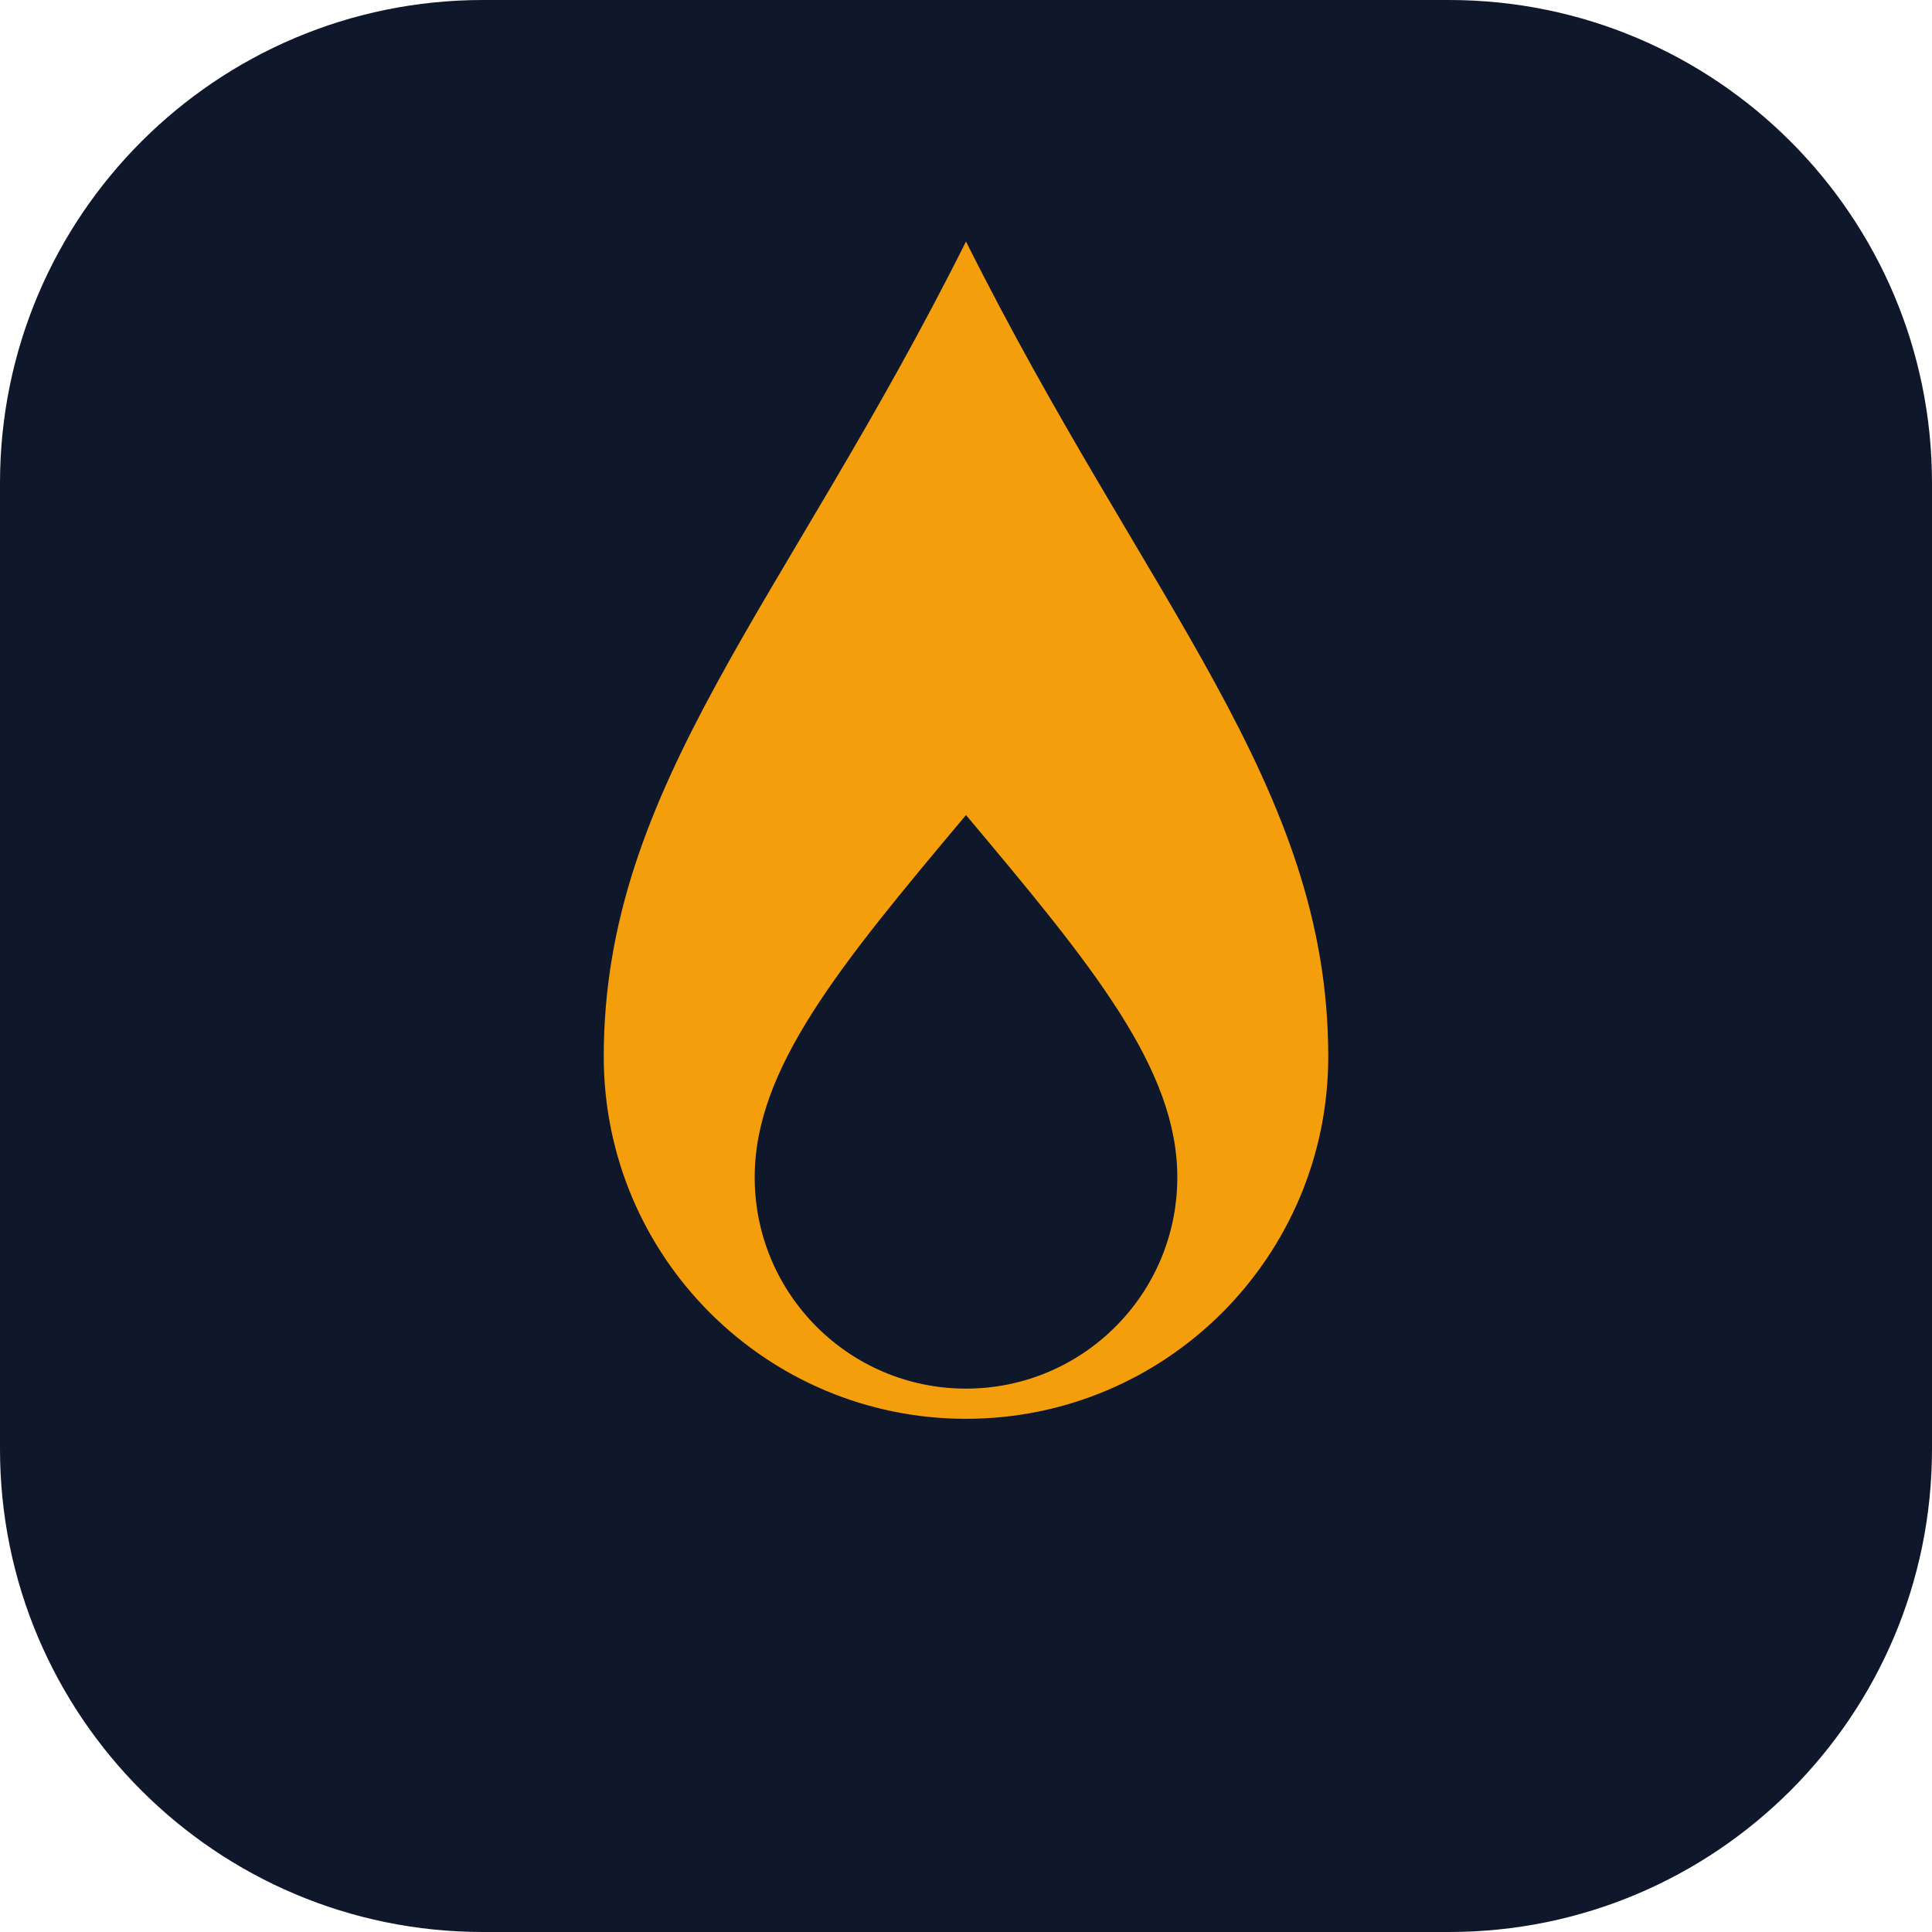
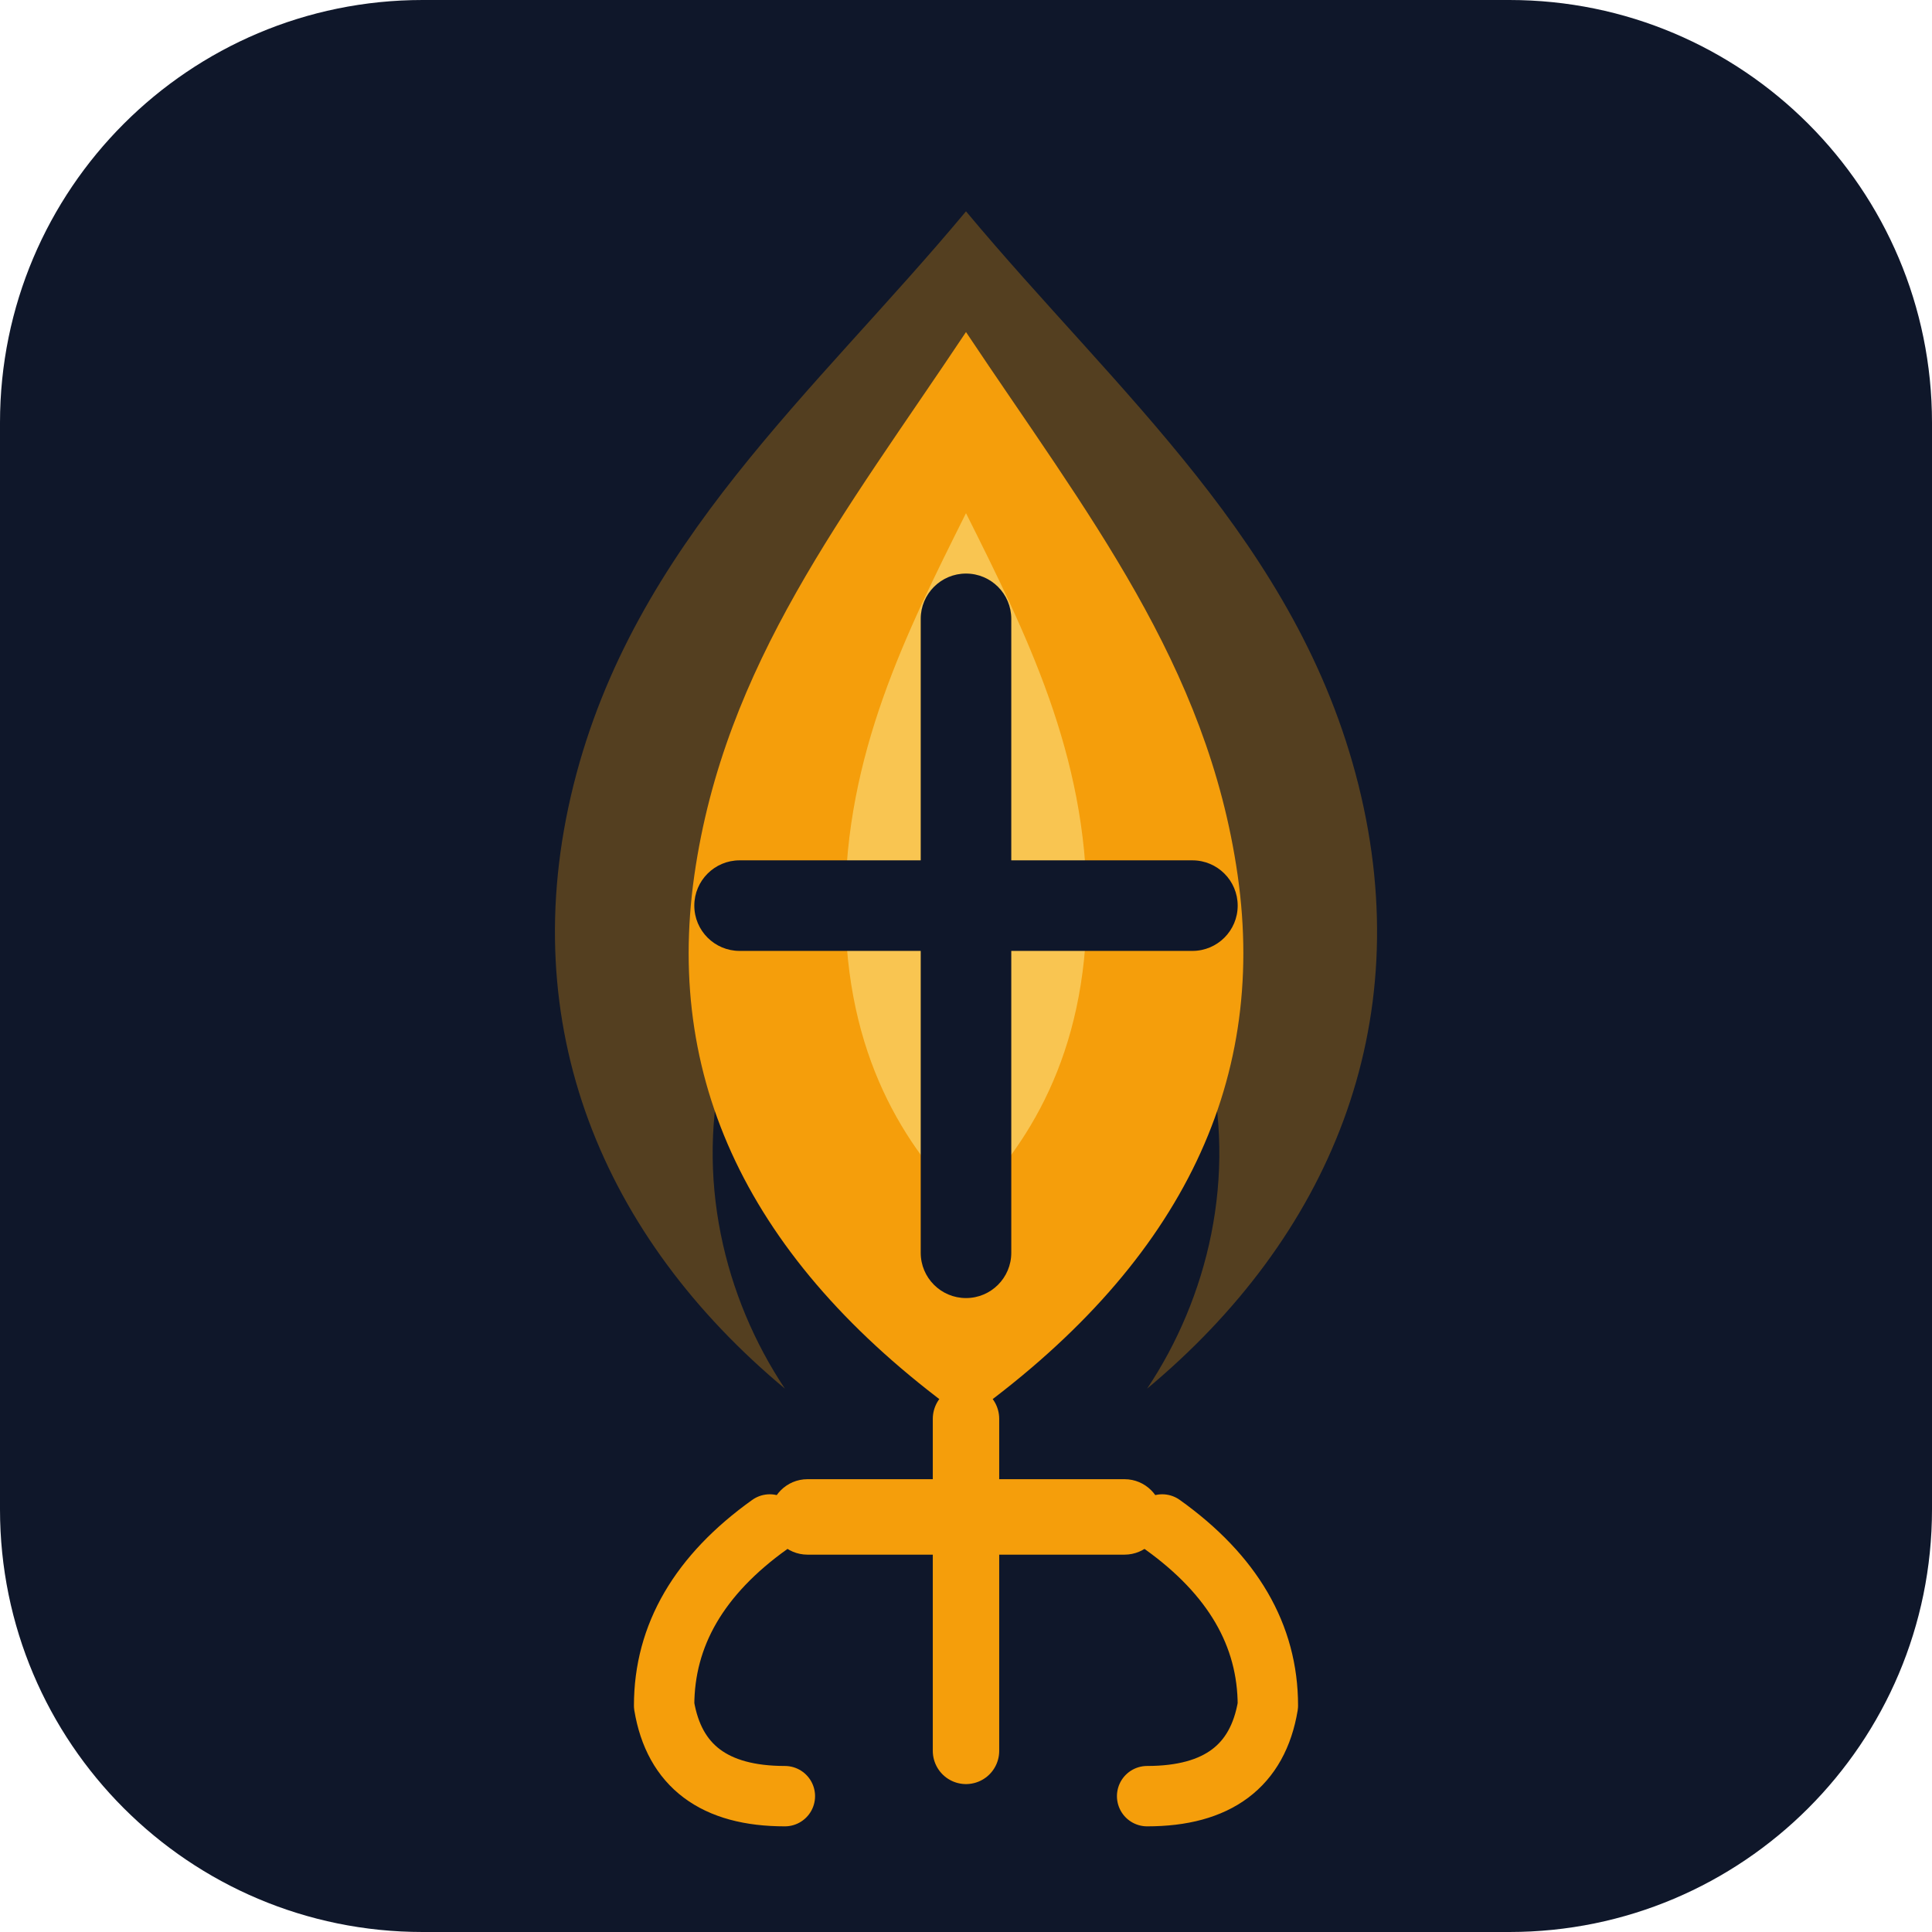
- <svg xmlns="http://www.w3.org/2000/svg" viewBox="0 0 32 32">
-   <rect width="32" height="32" rx="8" fill="#0f172a" />
-   <path d="M16 4C13 10 10 13 10 17.5a6 6 0 0 0 12 0c0-4.5-3-7.5-6-13.5zm0 19a3.5 3.5 0 0 1-3.5-3.5c0-1.8 1.4-3.5 3.5-6 2.1 2.5 3.5 4.2 3.5 6A3.5 3.5 0 0 1 16 23z" fill="#f59e0b" />
+ <svg xmlns="http://www.w3.org/2000/svg" viewBox="0 0 64 64">
+   <rect width="64" height="64" rx="14" fill="#0f172a" />
+   <path d="M32 7 C27 13 21 18 19 26 C17 34 20 41 26 46 C24 43 23 39 24 35 C25 31 28 28 32 26 C36 28 39 31 40 35 C41 39 40 43 38 46 C44 41 47 34 45 26 C43 18 37 13 32 7Z" fill="#f59e0b" opacity="0.3" />
+   <path d="M32 11 C28 17 24 22 23 29 C22 36 25 42 32 47 C39 42 42 36 41 29 C40 22 36 17 32 11Z" fill="#f59e0b" />
+   <path d="M32 17 C30 21 28 25 28 30 C28 35 30 38 32 40 C34 38 36 35 36 30 C36 25 34 21 32 17Z" fill="#fde68a" opacity="0.55" />
+   <rect x="30.5" y="19" width="3" height="24" rx="1.5" fill="#0f172a" />
+   <rect x="23" y="28.5" width="18" height="3" rx="1.5" fill="#0f172a" />
+   <rect x="25.5" y="49" width="13" height="2.5" rx="1.25" fill="#f59e0b" />
+   <line x1="32" y1="47" x2="32" y2="58" stroke="#f59e0b" stroke-width="2.2" stroke-linecap="round" />
+   <path d="M25.5 50.5 Q22 53 22 56.5 Q22.5 59.5 26 59.5" fill="none" stroke="#f59e0b" stroke-width="2" stroke-linecap="round" stroke-linejoin="round" />
+   <path d="M38.5 50.5 Q42 53 42 56.5 Q41.5 59.5 38 59.5" fill="none" stroke="#f59e0b" stroke-width="2" stroke-linecap="round" stroke-linejoin="round" />
</svg>
